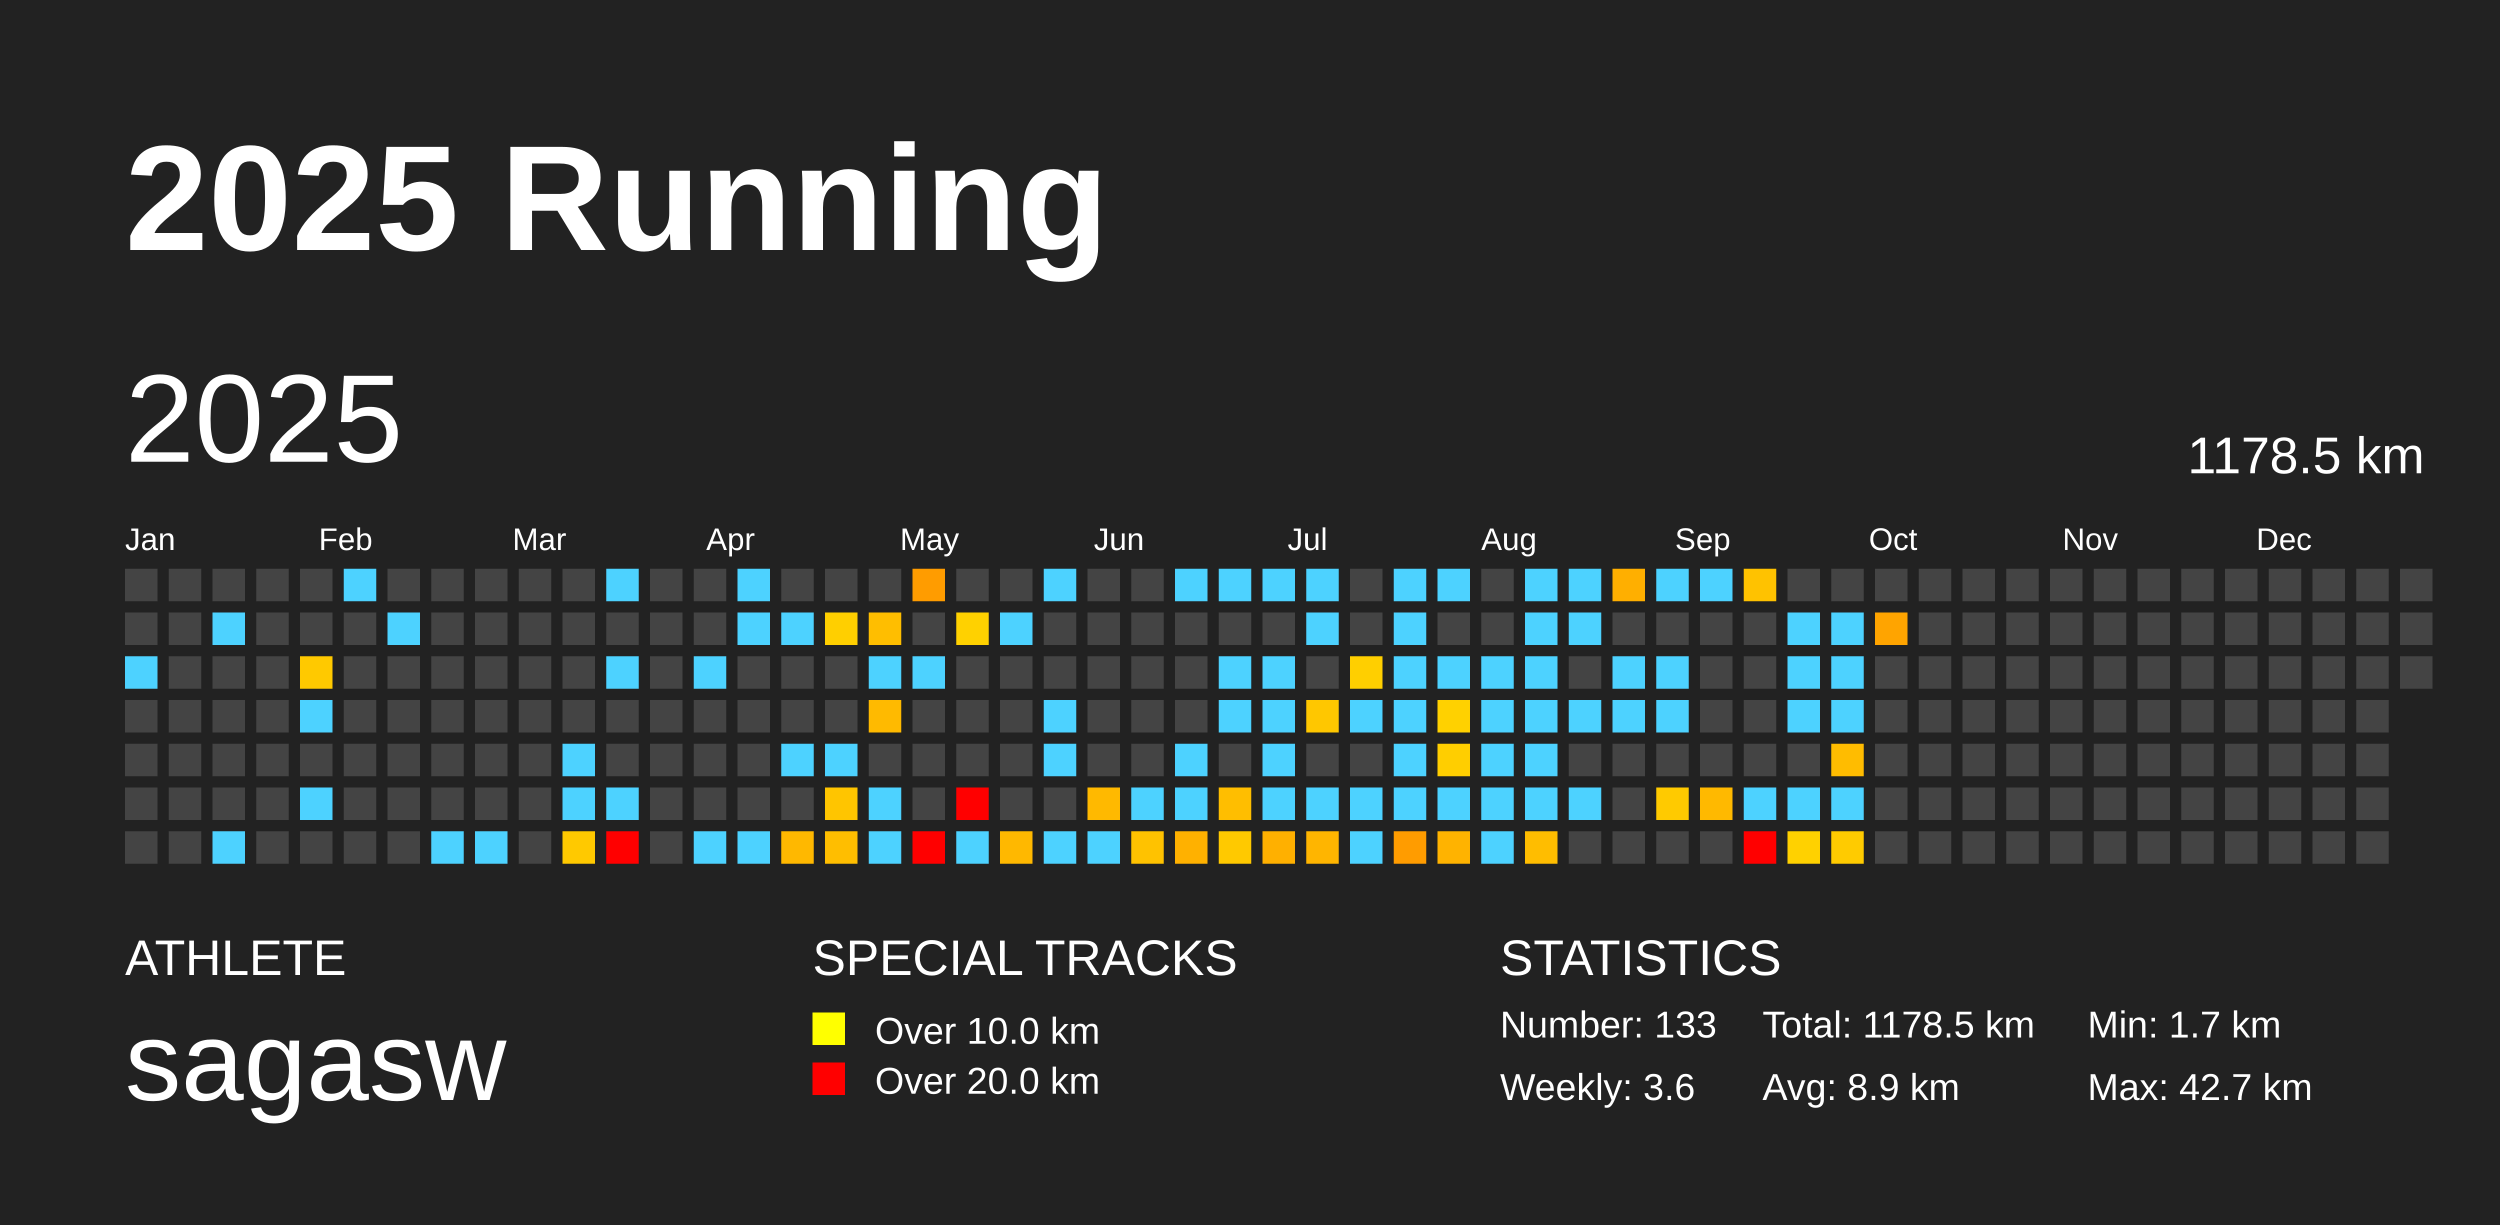
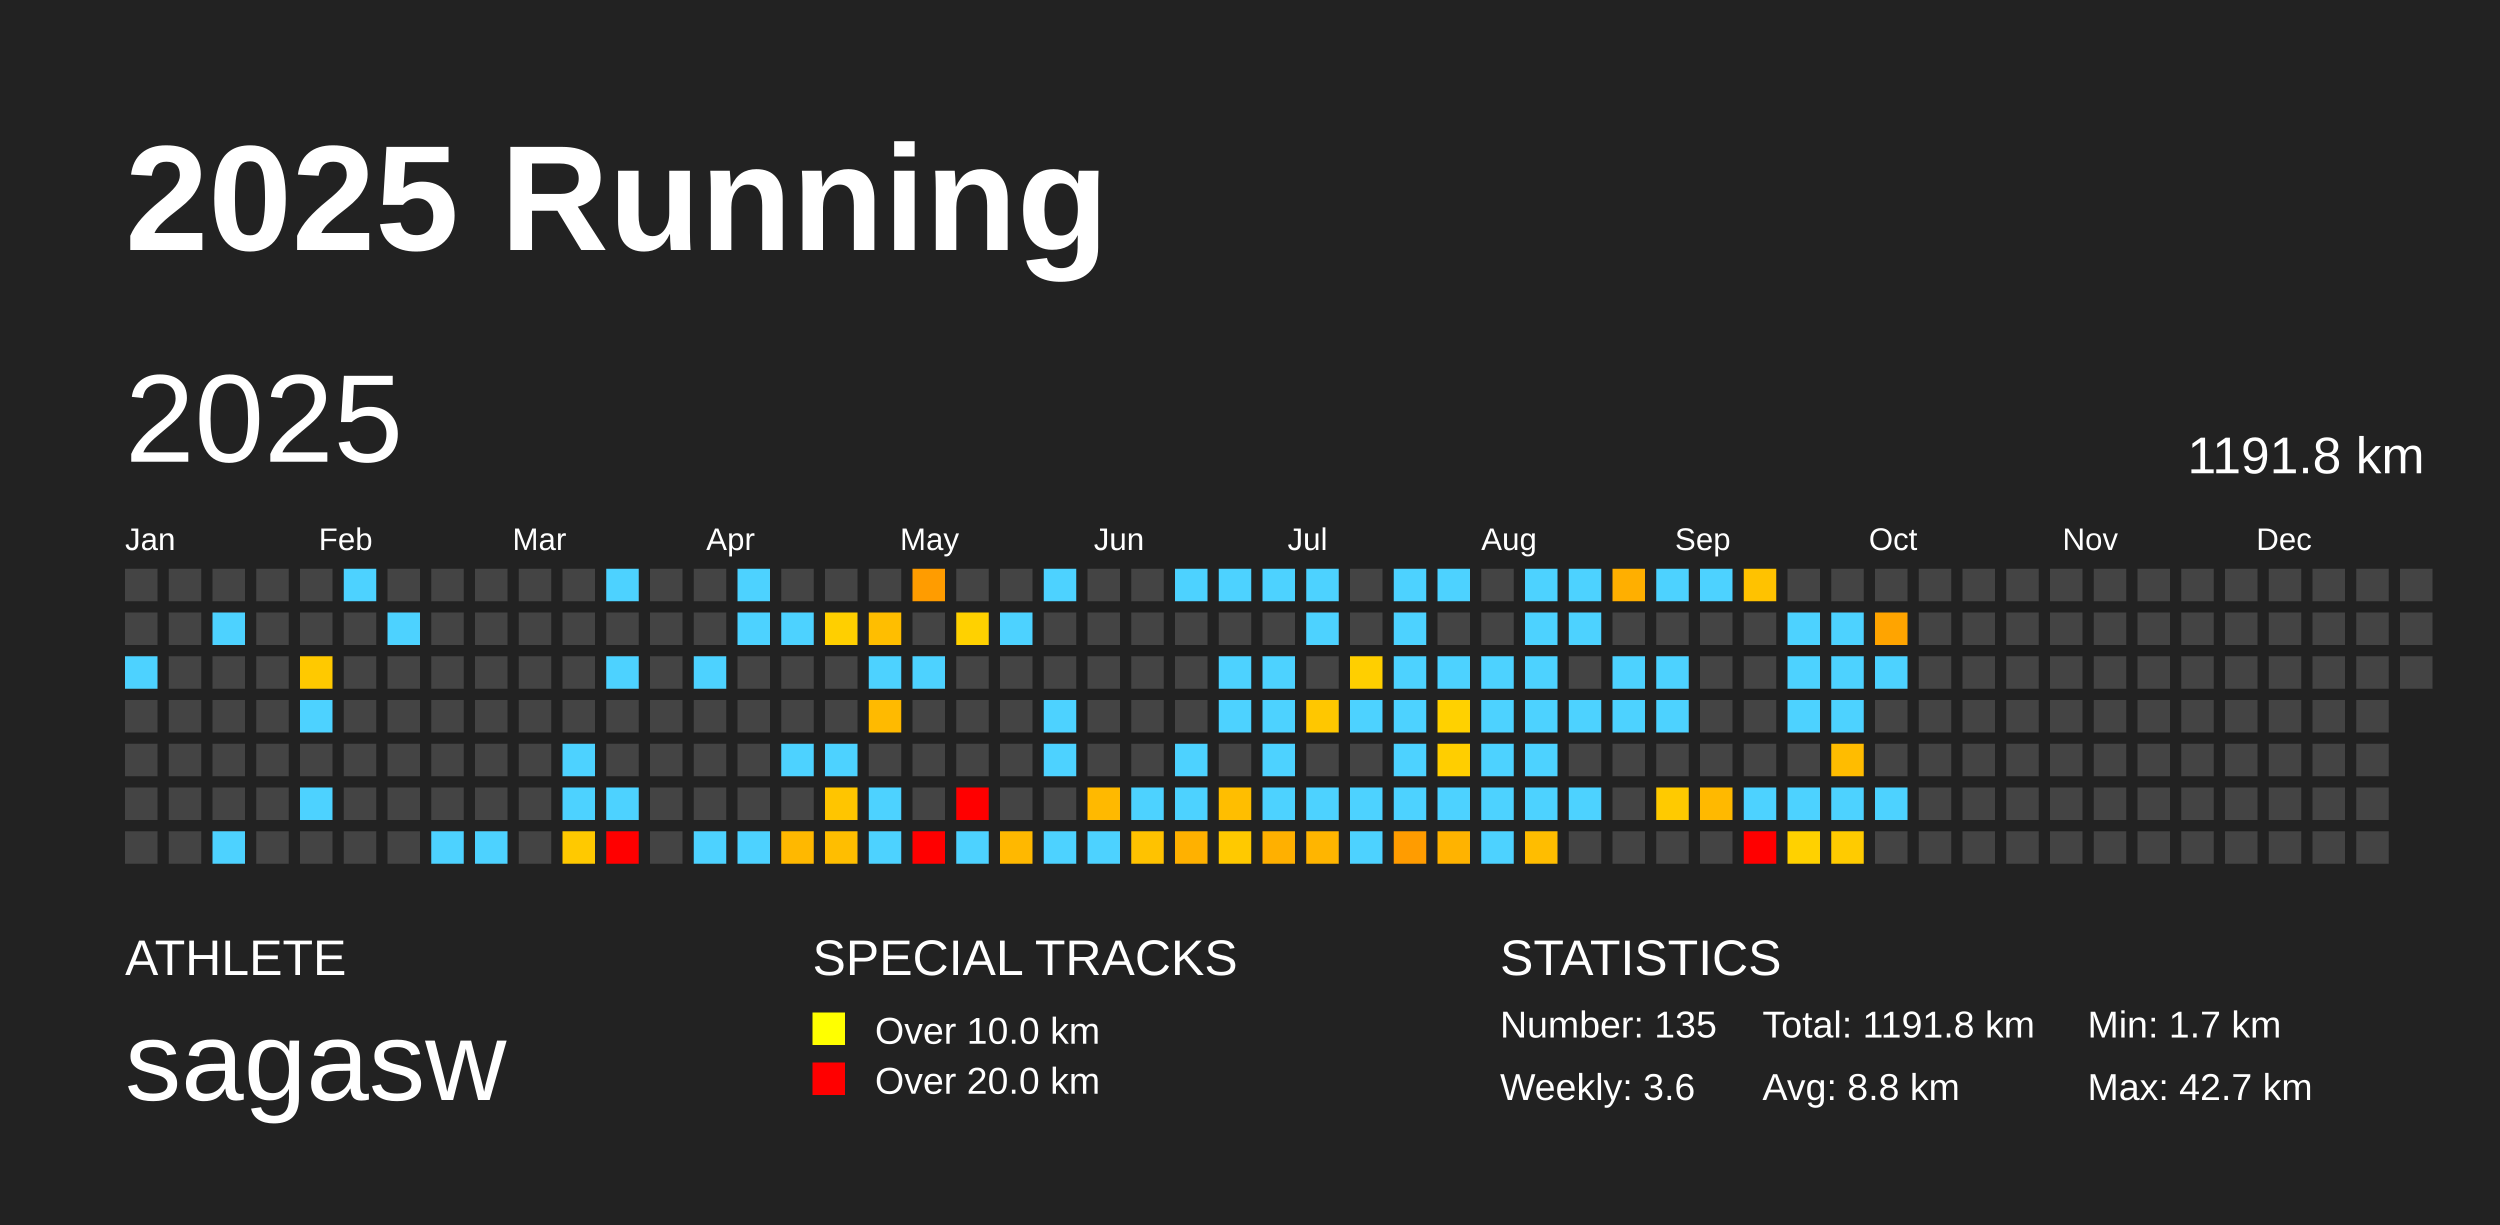
<svg xmlns="http://www.w3.org/2000/svg" baseProfile="full" height="98mm" version="1.1" viewBox="0,0,200,98" width="200mm">
  <defs />
  <rect fill="#222222" height="98" width="200" x="0" y="0" />
  <text fill="#FFFFFF" style="font-size:12px; font-family:Arial; font-weight:bold;" x="10" y="20">2025 Running</text>
  <text fill="#FFFFFF" style="font-size:4px; font-family:Arial" x="10" y="78">ATHLETE</text>
  <text fill="#FFFFFF" style="font-size:9px; font-family:Arial" x="10" y="88">sagasw</text>
  <text fill="#FFFFFF" style="font-size:4px; font-family:Arial" x="65" y="78">SPECIAL TRACKS</text>
  <rect fill="yellow" height="2.6" width="2.6" x="65" y="81" />
  <text fill="#FFFFFF" style="font-size:3px; font-family:Arial" x="70" y="83.5">Over 10.0 km</text>
  <rect fill="red" height="2.6" width="2.6" x="65" y="85" />
  <text fill="#FFFFFF" style="font-size:3px; font-family:Arial" x="70" y="87.5">Over 20.0 km</text>
  <text fill="#FFFFFF" style="font-size:4px; font-family:Arial" x="120" y="78">STATISTICS</text>
-   <text fill="#FFFFFF" style="font-size:3px; font-family:Arial" x="120" y="83">Number: 133</text>
+   <text fill="#FFFFFF" style="font-size:3px; font-family:Arial" x="120" y="83">Number: 135</text>
  <text fill="#FFFFFF" style="font-size:3px; font-family:Arial" x="120" y="88">Weekly: 3.6</text>
-   <text fill="#FFFFFF" style="font-size:3px; font-family:Arial" x="141" y="83">Total: 1178.5 km</text>
-   <text fill="#FFFFFF" style="font-size:3px; font-family:Arial" x="141" y="88">Avg: 8.9 km</text>
+   <text fill="#FFFFFF" style="font-size:3px; font-family:Arial" x="141" y="83">Total: 1191.8 km</text>
+   <text fill="#FFFFFF" style="font-size:3px; font-family:Arial" x="141" y="88">Avg: 8.8 km</text>
  <text fill="#FFFFFF" style="font-size:3px; font-family:Arial" x="167" y="83">Min: 1.7 km</text>
  <text fill="#FFFFFF" style="font-size:3px; font-family:Arial" x="167" y="88">Max: 42.7 km</text>
  <text dominant-baseline="hanging" fill="#FFFFFF" style="font-size:10.0px; font-family:Arial;" x="10" y="30">2025</text>
-   <text dominant-baseline="hanging" fill="#FFFFFF" style="font-size:4.125px; font-family:Arial;" x="175" y="35">1178.5 km</text>
+   <text dominant-baseline="hanging" fill="#FFFFFF" style="font-size:4.125px; font-family:Arial;" x="175" y="35">1191.8 km</text>
  <text fill="#FFFFFF" style="font-size:2.5px; font-family:Arial" x="10.0" y="44">Jan</text>
  <text fill="#FFFFFF" style="font-size:2.5px; font-family:Arial" x="25.5" y="44">Feb</text>
  <text fill="#FFFFFF" style="font-size:2.5px; font-family:Arial" x="41.0" y="44">Mar</text>
  <text fill="#FFFFFF" style="font-size:2.5px; font-family:Arial" x="56.5" y="44">Apr</text>
  <text fill="#FFFFFF" style="font-size:2.5px; font-family:Arial" x="72.0" y="44">May</text>
  <text fill="#FFFFFF" style="font-size:2.5px; font-family:Arial" x="87.5" y="44">Jun</text>
  <text fill="#FFFFFF" style="font-size:2.5px; font-family:Arial" x="103.0" y="44">Jul</text>
  <text fill="#FFFFFF" style="font-size:2.5px; font-family:Arial" x="118.5" y="44">Aug</text>
  <text fill="#FFFFFF" style="font-size:2.5px; font-family:Arial" x="134.0" y="44">Sep</text>
  <text fill="#FFFFFF" style="font-size:2.5px; font-family:Arial" x="149.5" y="44">Oct</text>
  <text fill="#FFFFFF" style="font-size:2.5px; font-family:Arial" x="165.0" y="44">Nov</text>
  <text fill="#FFFFFF" style="font-size:2.5px; font-family:Arial" x="180.5" y="44">Dec</text>
  <rect fill="#444444" height="2.6" width="2.6" x="10.0" y="45.5" />
  <rect fill="#444444" height="2.6" width="2.6" x="10.0" y="49.0" />
  <rect fill="#4dd2ff" height="2.6" width="2.6" x="10.0" y="52.5" />
  <rect fill="#444444" height="2.6" width="2.6" x="10.0" y="56.0" />
  <rect fill="#444444" height="2.6" width="2.6" x="10.0" y="59.5" />
  <rect fill="#444444" height="2.6" width="2.6" x="10.0" y="63.0" />
  <rect fill="#444444" height="2.6" width="2.6" x="10.0" y="66.5" />
  <rect fill="#444444" height="2.6" width="2.6" x="13.5" y="45.5" />
  <rect fill="#444444" height="2.6" width="2.6" x="13.5" y="49.0" />
  <rect fill="#444444" height="2.6" width="2.6" x="13.5" y="52.5" />
  <rect fill="#444444" height="2.6" width="2.6" x="13.5" y="56.0" />
  <rect fill="#444444" height="2.6" width="2.6" x="13.5" y="59.5" />
  <rect fill="#444444" height="2.6" width="2.6" x="13.5" y="63.0" />
  <rect fill="#444444" height="2.6" width="2.6" x="13.5" y="66.5" />
  <rect fill="#444444" height="2.6" width="2.6" x="17.0" y="45.5" />
  <rect fill="#4dd2ff" height="2.6" width="2.6" x="17.0" y="49.0" />
  <rect fill="#444444" height="2.6" width="2.6" x="17.0" y="52.5" />
  <rect fill="#444444" height="2.6" width="2.6" x="17.0" y="56.0" />
  <rect fill="#444444" height="2.6" width="2.6" x="17.0" y="59.5" />
  <rect fill="#444444" height="2.6" width="2.6" x="17.0" y="63.0" />
  <rect fill="#4dd2ff" height="2.6" width="2.6" x="17.0" y="66.5" />
  <rect fill="#444444" height="2.6" width="2.6" x="20.5" y="45.5" />
  <rect fill="#444444" height="2.6" width="2.6" x="20.5" y="49.0" />
  <rect fill="#444444" height="2.6" width="2.6" x="20.5" y="52.5" />
  <rect fill="#444444" height="2.6" width="2.6" x="20.5" y="56.0" />
  <rect fill="#444444" height="2.6" width="2.6" x="20.5" y="59.5" />
  <rect fill="#444444" height="2.6" width="2.6" x="20.5" y="63.0" />
  <rect fill="#444444" height="2.6" width="2.6" x="20.5" y="66.5" />
  <rect fill="#444444" height="2.6" width="2.6" x="24.0" y="45.5" />
  <rect fill="#444444" height="2.6" width="2.6" x="24.0" y="49.0" />
  <rect fill="#ffc900" height="2.6" width="2.6" x="24.0" y="52.5" />
  <rect fill="#4dd2ff" height="2.6" width="2.6" x="24.0" y="56.0" />
  <rect fill="#444444" height="2.6" width="2.6" x="24.0" y="59.5" />
  <rect fill="#4dd2ff" height="2.6" width="2.6" x="24.0" y="63.0" />
  <rect fill="#444444" height="2.6" width="2.6" x="24.0" y="66.5" />
  <rect fill="#4dd2ff" height="2.6" width="2.6" x="27.5" y="45.5" />
  <rect fill="#444444" height="2.6" width="2.6" x="27.5" y="49.0" />
  <rect fill="#444444" height="2.6" width="2.6" x="27.5" y="52.5" />
  <rect fill="#444444" height="2.6" width="2.6" x="27.5" y="56.0" />
  <rect fill="#444444" height="2.6" width="2.6" x="27.5" y="59.5" />
  <rect fill="#444444" height="2.6" width="2.6" x="27.5" y="63.0" />
  <rect fill="#444444" height="2.6" width="2.6" x="27.5" y="66.5" />
  <rect fill="#444444" height="2.6" width="2.6" x="31.0" y="45.5" />
  <rect fill="#4dd2ff" height="2.6" width="2.6" x="31.0" y="49.0" />
  <rect fill="#444444" height="2.6" width="2.6" x="31.0" y="52.5" />
  <rect fill="#444444" height="2.6" width="2.6" x="31.0" y="56.0" />
  <rect fill="#444444" height="2.6" width="2.6" x="31.0" y="59.5" />
  <rect fill="#444444" height="2.6" width="2.6" x="31.0" y="63.0" />
  <rect fill="#444444" height="2.6" width="2.6" x="31.0" y="66.5" />
  <rect fill="#444444" height="2.6" width="2.6" x="34.5" y="45.5" />
  <rect fill="#444444" height="2.6" width="2.6" x="34.5" y="49.0" />
  <rect fill="#444444" height="2.6" width="2.6" x="34.5" y="52.5" />
  <rect fill="#444444" height="2.6" width="2.6" x="34.5" y="56.0" />
  <rect fill="#444444" height="2.6" width="2.6" x="34.5" y="59.5" />
  <rect fill="#444444" height="2.6" width="2.6" x="34.5" y="63.0" />
  <rect fill="#4dd2ff" height="2.6" width="2.6" x="34.5" y="66.5" />
  <rect fill="#444444" height="2.6" width="2.6" x="38.0" y="45.5" />
  <rect fill="#444444" height="2.6" width="2.6" x="38.0" y="49.0" />
  <rect fill="#444444" height="2.6" width="2.6" x="38.0" y="52.5" />
  <rect fill="#444444" height="2.6" width="2.6" x="38.0" y="56.0" />
  <rect fill="#444444" height="2.6" width="2.6" x="38.0" y="59.5" />
  <rect fill="#444444" height="2.6" width="2.6" x="38.0" y="63.0" />
  <rect fill="#4dd2ff" height="2.6" width="2.6" x="38.0" y="66.5" />
  <rect fill="#444444" height="2.6" width="2.6" x="41.5" y="45.5" />
  <rect fill="#444444" height="2.6" width="2.6" x="41.5" y="49.0" />
  <rect fill="#444444" height="2.6" width="2.6" x="41.5" y="52.5" />
  <rect fill="#444444" height="2.6" width="2.6" x="41.5" y="56.0" />
  <rect fill="#444444" height="2.6" width="2.6" x="41.5" y="59.5" />
  <rect fill="#444444" height="2.6" width="2.6" x="41.5" y="63.0" />
  <rect fill="#444444" height="2.6" width="2.6" x="41.5" y="66.5" />
  <rect fill="#444444" height="2.6" width="2.6" x="45.0" y="45.5" />
  <rect fill="#444444" height="2.6" width="2.6" x="45.0" y="49.0" />
  <rect fill="#444444" height="2.6" width="2.6" x="45.0" y="52.5" />
  <rect fill="#444444" height="2.6" width="2.6" x="45.0" y="56.0" />
  <rect fill="#4dd2ff" height="2.6" width="2.6" x="45.0" y="59.5" />
  <rect fill="#4dd2ff" height="2.6" width="2.6" x="45.0" y="63.0" />
  <rect fill="#ffc900" height="2.6" width="2.6" x="45.0" y="66.5" />
  <rect fill="#4dd2ff" height="2.6" width="2.6" x="48.5" y="45.5" />
  <rect fill="#444444" height="2.6" width="2.6" x="48.5" y="49.0" />
  <rect fill="#4dd2ff" height="2.6" width="2.6" x="48.5" y="52.5" />
  <rect fill="#444444" height="2.6" width="2.6" x="48.5" y="56.0" />
  <rect fill="#444444" height="2.6" width="2.6" x="48.5" y="59.5" />
  <rect fill="#4dd2ff" height="2.6" width="2.6" x="48.5" y="63.0" />
  <rect fill="red" height="2.6" width="2.6" x="48.5" y="66.5" />
  <rect fill="#444444" height="2.6" width="2.6" x="52.0" y="45.5" />
  <rect fill="#444444" height="2.6" width="2.6" x="52.0" y="49.0" />
  <rect fill="#444444" height="2.6" width="2.6" x="52.0" y="52.5" />
  <rect fill="#444444" height="2.6" width="2.6" x="52.0" y="56.0" />
  <rect fill="#444444" height="2.6" width="2.6" x="52.0" y="59.5" />
  <rect fill="#444444" height="2.6" width="2.6" x="52.0" y="63.0" />
  <rect fill="#444444" height="2.6" width="2.6" x="52.0" y="66.5" />
  <rect fill="#444444" height="2.6" width="2.6" x="55.5" y="45.5" />
  <rect fill="#444444" height="2.6" width="2.6" x="55.5" y="49.0" />
  <rect fill="#4dd2ff" height="2.6" width="2.6" x="55.5" y="52.5" />
  <rect fill="#444444" height="2.6" width="2.6" x="55.5" y="56.0" />
  <rect fill="#444444" height="2.6" width="2.6" x="55.5" y="59.5" />
  <rect fill="#444444" height="2.6" width="2.6" x="55.5" y="63.0" />
  <rect fill="#4dd2ff" height="2.6" width="2.6" x="55.5" y="66.5" />
  <rect fill="#4dd2ff" height="2.6" width="2.6" x="59.0" y="45.5" />
  <rect fill="#4dd2ff" height="2.6" width="2.6" x="59.0" y="49.0" />
  <rect fill="#444444" height="2.6" width="2.6" x="59.0" y="52.5" />
  <rect fill="#444444" height="2.6" width="2.6" x="59.0" y="56.0" />
  <rect fill="#444444" height="2.6" width="2.6" x="59.0" y="59.5" />
  <rect fill="#444444" height="2.6" width="2.6" x="59.0" y="63.0" />
  <rect fill="#4dd2ff" height="2.6" width="2.6" x="59.0" y="66.5" />
  <rect fill="#444444" height="2.6" width="2.6" x="62.5" y="45.5" />
  <rect fill="#4dd2ff" height="2.6" width="2.6" x="62.5" y="49.0" />
  <rect fill="#444444" height="2.6" width="2.6" x="62.5" y="52.5" />
  <rect fill="#444444" height="2.6" width="2.6" x="62.5" y="56.0" />
  <rect fill="#4dd2ff" height="2.6" width="2.6" x="62.5" y="59.5" />
  <rect fill="#444444" height="2.6" width="2.6" x="62.5" y="63.0" />
  <rect fill="#ffb800" height="2.6" width="2.6" x="62.5" y="66.5" />
  <rect fill="#444444" height="2.6" width="2.6" x="66.0" y="45.5" />
  <rect fill="#ffcf00" height="2.6" width="2.6" x="66.0" y="49.0" />
  <rect fill="#444444" height="2.6" width="2.6" x="66.0" y="52.5" />
  <rect fill="#444444" height="2.6" width="2.6" x="66.0" y="56.0" />
  <rect fill="#4dd2ff" height="2.6" width="2.6" x="66.0" y="59.5" />
  <rect fill="#ffc500" height="2.6" width="2.6" x="66.0" y="63.0" />
  <rect fill="#ffbe00" height="2.6" width="2.6" x="66.0" y="66.5" />
  <rect fill="#444444" height="2.6" width="2.6" x="69.5" y="45.5" />
  <rect fill="#ffbe00" height="2.6" width="2.6" x="69.5" y="49.0" />
  <rect fill="#4dd2ff" height="2.6" width="2.6" x="69.5" y="52.5" />
  <rect fill="#ffba00" height="2.6" width="2.6" x="69.5" y="56.0" />
  <rect fill="#444444" height="2.6" width="2.6" x="69.5" y="59.5" />
  <rect fill="#4dd2ff" height="2.6" width="2.6" x="69.5" y="63.0" />
  <rect fill="#4dd2ff" height="2.6" width="2.6" x="69.5" y="66.5" />
  <rect fill="#ff9c00" height="2.6" width="2.6" x="73.0" y="45.5" />
  <rect fill="#444444" height="2.6" width="2.6" x="73.0" y="49.0" />
  <rect fill="#4dd2ff" height="2.6" width="2.6" x="73.0" y="52.5" />
  <rect fill="#444444" height="2.6" width="2.6" x="73.0" y="56.0" />
  <rect fill="#444444" height="2.6" width="2.6" x="73.0" y="59.5" />
  <rect fill="#444444" height="2.6" width="2.6" x="73.0" y="63.0" />
  <rect fill="red" height="2.6" width="2.6" x="73.0" y="66.5" />
  <rect fill="#444444" height="2.6" width="2.6" x="76.5" y="45.5" />
  <rect fill="#ffd100" height="2.6" width="2.6" x="76.5" y="49.0" />
  <rect fill="#444444" height="2.6" width="2.6" x="76.5" y="52.5" />
  <rect fill="#444444" height="2.6" width="2.6" x="76.5" y="56.0" />
  <rect fill="#444444" height="2.6" width="2.6" x="76.5" y="59.5" />
  <rect fill="red" height="2.6" width="2.6" x="76.5" y="63.0" />
  <rect fill="#4dd2ff" height="2.6" width="2.6" x="76.5" y="66.5" />
  <rect fill="#444444" height="2.6" width="2.6" x="80.0" y="45.5" />
  <rect fill="#4dd2ff" height="2.6" width="2.6" x="80.0" y="49.0" />
  <rect fill="#444444" height="2.6" width="2.6" x="80.0" y="52.5" />
  <rect fill="#444444" height="2.6" width="2.6" x="80.0" y="56.0" />
  <rect fill="#444444" height="2.6" width="2.6" x="80.0" y="59.5" />
  <rect fill="#444444" height="2.6" width="2.6" x="80.0" y="63.0" />
  <rect fill="#ffb800" height="2.6" width="2.6" x="80.0" y="66.5" />
  <rect fill="#4dd2ff" height="2.6" width="2.6" x="83.5" y="45.5" />
  <rect fill="#444444" height="2.6" width="2.6" x="83.5" y="49.0" />
  <rect fill="#444444" height="2.6" width="2.6" x="83.5" y="52.5" />
  <rect fill="#4dd2ff" height="2.6" width="2.6" x="83.5" y="56.0" />
  <rect fill="#4dd2ff" height="2.6" width="2.6" x="83.5" y="59.5" />
  <rect fill="#444444" height="2.6" width="2.6" x="83.5" y="63.0" />
  <rect fill="#4dd2ff" height="2.6" width="2.6" x="83.5" y="66.5" />
  <rect fill="#444444" height="2.6" width="2.6" x="87.0" y="45.5" />
  <rect fill="#444444" height="2.6" width="2.6" x="87.0" y="49.0" />
  <rect fill="#444444" height="2.6" width="2.6" x="87.0" y="52.5" />
  <rect fill="#444444" height="2.6" width="2.6" x="87.0" y="56.0" />
  <rect fill="#444444" height="2.6" width="2.6" x="87.0" y="59.5" />
  <rect fill="#ffb900" height="2.6" width="2.6" x="87.0" y="63.0" />
  <rect fill="#4dd2ff" height="2.6" width="2.6" x="87.0" y="66.5" />
  <rect fill="#444444" height="2.6" width="2.6" x="90.5" y="45.5" />
  <rect fill="#444444" height="2.6" width="2.6" x="90.5" y="49.0" />
  <rect fill="#444444" height="2.6" width="2.6" x="90.5" y="52.5" />
  <rect fill="#444444" height="2.6" width="2.6" x="90.5" y="56.0" />
  <rect fill="#444444" height="2.6" width="2.6" x="90.5" y="59.5" />
  <rect fill="#4dd2ff" height="2.6" width="2.6" x="90.5" y="63.0" />
  <rect fill="#ffc200" height="2.6" width="2.6" x="90.5" y="66.5" />
  <rect fill="#4dd2ff" height="2.6" width="2.6" x="94.0" y="45.5" />
  <rect fill="#444444" height="2.6" width="2.6" x="94.0" y="49.0" />
  <rect fill="#444444" height="2.6" width="2.6" x="94.0" y="52.5" />
  <rect fill="#444444" height="2.6" width="2.6" x="94.0" y="56.0" />
  <rect fill="#4dd2ff" height="2.6" width="2.6" x="94.0" y="59.5" />
  <rect fill="#4dd2ff" height="2.6" width="2.6" x="94.0" y="63.0" />
  <rect fill="#ffb100" height="2.6" width="2.6" x="94.0" y="66.5" />
  <rect fill="#4dd2ff" height="2.6" width="2.6" x="97.5" y="45.5" />
  <rect fill="#444444" height="2.6" width="2.6" x="97.5" y="49.0" />
  <rect fill="#4dd2ff" height="2.6" width="2.6" x="97.5" y="52.5" />
  <rect fill="#4dd2ff" height="2.6" width="2.6" x="97.5" y="56.0" />
  <rect fill="#444444" height="2.6" width="2.6" x="97.5" y="59.5" />
  <rect fill="#ffbe00" height="2.6" width="2.6" x="97.5" y="63.0" />
  <rect fill="#ffc900" height="2.6" width="2.6" x="97.5" y="66.5" />
  <rect fill="#4dd2ff" height="2.6" width="2.6" x="101.0" y="45.5" />
  <rect fill="#444444" height="2.6" width="2.6" x="101.0" y="49.0" />
  <rect fill="#4dd2ff" height="2.6" width="2.6" x="101.0" y="52.5" />
  <rect fill="#4dd2ff" height="2.6" width="2.6" x="101.0" y="56.0" />
  <rect fill="#4dd2ff" height="2.6" width="2.6" x="101.0" y="59.5" />
  <rect fill="#4dd2ff" height="2.6" width="2.6" x="101.0" y="63.0" />
  <rect fill="#ffb000" height="2.6" width="2.6" x="101.0" y="66.5" />
  <rect fill="#4dd2ff" height="2.6" width="2.6" x="104.5" y="45.5" />
  <rect fill="#4dd2ff" height="2.6" width="2.6" x="104.5" y="49.0" />
  <rect fill="#444444" height="2.6" width="2.6" x="104.5" y="52.5" />
  <rect fill="#ffc700" height="2.6" width="2.6" x="104.5" y="56.0" />
  <rect fill="#444444" height="2.6" width="2.6" x="104.5" y="59.5" />
  <rect fill="#4dd2ff" height="2.6" width="2.6" x="104.5" y="63.0" />
  <rect fill="#ffb500" height="2.6" width="2.6" x="104.5" y="66.5" />
  <rect fill="#444444" height="2.6" width="2.6" x="108.0" y="45.5" />
  <rect fill="#444444" height="2.6" width="2.6" x="108.0" y="49.0" />
  <rect fill="#ffcf00" height="2.6" width="2.6" x="108.0" y="52.5" />
  <rect fill="#4dd2ff" height="2.6" width="2.6" x="108.0" y="56.0" />
  <rect fill="#444444" height="2.6" width="2.6" x="108.0" y="59.5" />
  <rect fill="#4dd2ff" height="2.6" width="2.6" x="108.0" y="63.0" />
  <rect fill="#4dd2ff" height="2.6" width="2.6" x="108.0" y="66.5" />
  <rect fill="#4dd2ff" height="2.6" width="2.6" x="111.5" y="45.5" />
  <rect fill="#4dd2ff" height="2.6" width="2.6" x="111.5" y="49.0" />
  <rect fill="#4dd2ff" height="2.6" width="2.6" x="111.5" y="52.5" />
  <rect fill="#4dd2ff" height="2.6" width="2.6" x="111.5" y="56.0" />
  <rect fill="#4dd2ff" height="2.6" width="2.6" x="111.5" y="59.5" />
  <rect fill="#4dd2ff" height="2.6" width="2.6" x="111.5" y="63.0" />
  <rect fill="#ff9c00" height="2.6" width="2.6" x="111.5" y="66.5" />
  <rect fill="#4dd2ff" height="2.6" width="2.6" x="115.0" y="45.5" />
  <rect fill="#444444" height="2.6" width="2.6" x="115.0" y="49.0" />
  <rect fill="#4dd2ff" height="2.6" width="2.6" x="115.0" y="52.5" />
  <rect fill="#ffd100" height="2.6" width="2.6" x="115.0" y="56.0" />
  <rect fill="#ffce00" height="2.6" width="2.6" x="115.0" y="59.5" />
  <rect fill="#4dd2ff" height="2.6" width="2.6" x="115.0" y="63.0" />
  <rect fill="#ffb300" height="2.6" width="2.6" x="115.0" y="66.5" />
  <rect fill="#444444" height="2.6" width="2.6" x="118.5" y="45.5" />
  <rect fill="#444444" height="2.6" width="2.6" x="118.5" y="49.0" />
  <rect fill="#4dd2ff" height="2.6" width="2.6" x="118.5" y="52.5" />
  <rect fill="#4dd2ff" height="2.6" width="2.6" x="118.5" y="56.0" />
  <rect fill="#4dd2ff" height="2.6" width="2.6" x="118.5" y="59.5" />
  <rect fill="#4dd2ff" height="2.6" width="2.6" x="118.5" y="63.0" />
  <rect fill="#4dd2ff" height="2.6" width="2.6" x="118.5" y="66.5" />
  <rect fill="#4dd2ff" height="2.6" width="2.6" x="122.0" y="45.5" />
  <rect fill="#4dd2ff" height="2.6" width="2.6" x="122.0" y="49.0" />
  <rect fill="#4dd2ff" height="2.6" width="2.6" x="122.0" y="52.5" />
  <rect fill="#4dd2ff" height="2.6" width="2.6" x="122.0" y="56.0" />
  <rect fill="#4dd2ff" height="2.6" width="2.6" x="122.0" y="59.5" />
  <rect fill="#4dd2ff" height="2.6" width="2.6" x="122.0" y="63.0" />
  <rect fill="#ffbd00" height="2.6" width="2.6" x="122.0" y="66.5" />
  <rect fill="#4dd2ff" height="2.6" width="2.6" x="125.5" y="45.5" />
  <rect fill="#4dd2ff" height="2.6" width="2.6" x="125.5" y="49.0" />
  <rect fill="#444444" height="2.6" width="2.6" x="125.5" y="52.5" />
  <rect fill="#4dd2ff" height="2.6" width="2.6" x="125.5" y="56.0" />
  <rect fill="#444444" height="2.6" width="2.6" x="125.5" y="59.5" />
  <rect fill="#4dd2ff" height="2.6" width="2.6" x="125.5" y="63.0" />
  <rect fill="#444444" height="2.6" width="2.6" x="125.5" y="66.5" />
  <rect fill="#ffaf00" height="2.6" width="2.6" x="129.0" y="45.5" />
  <rect fill="#444444" height="2.6" width="2.6" x="129.0" y="49.0" />
  <rect fill="#4dd2ff" height="2.6" width="2.6" x="129.0" y="52.5" />
  <rect fill="#4dd2ff" height="2.6" width="2.6" x="129.0" y="56.0" />
  <rect fill="#444444" height="2.6" width="2.6" x="129.0" y="59.5" />
  <rect fill="#444444" height="2.6" width="2.6" x="129.0" y="63.0" />
  <rect fill="#444444" height="2.6" width="2.6" x="129.0" y="66.5" />
  <rect fill="#4dd2ff" height="2.6" width="2.6" x="132.5" y="45.5" />
  <rect fill="#444444" height="2.6" width="2.6" x="132.5" y="49.0" />
  <rect fill="#4dd2ff" height="2.6" width="2.6" x="132.5" y="52.5" />
  <rect fill="#4dd2ff" height="2.6" width="2.6" x="132.5" y="56.0" />
  <rect fill="#444444" height="2.6" width="2.6" x="132.5" y="59.5" />
  <rect fill="#ffca00" height="2.6" width="2.6" x="132.5" y="63.0" />
  <rect fill="#444444" height="2.6" width="2.6" x="132.5" y="66.5" />
  <rect fill="#4dd2ff" height="2.6" width="2.6" x="136.0" y="45.5" />
  <rect fill="#444444" height="2.6" width="2.6" x="136.0" y="49.0" />
  <rect fill="#444444" height="2.6" width="2.6" x="136.0" y="52.5" />
  <rect fill="#444444" height="2.6" width="2.6" x="136.0" y="56.0" />
  <rect fill="#444444" height="2.6" width="2.6" x="136.0" y="59.5" />
  <rect fill="#ffb900" height="2.6" width="2.6" x="136.0" y="63.0" />
  <rect fill="#444444" height="2.6" width="2.6" x="136.0" y="66.5" />
  <rect fill="#ffc200" height="2.6" width="2.6" x="139.5" y="45.5" />
  <rect fill="#444444" height="2.6" width="2.6" x="139.5" y="49.0" />
  <rect fill="#444444" height="2.6" width="2.6" x="139.5" y="52.5" />
  <rect fill="#444444" height="2.6" width="2.6" x="139.5" y="56.0" />
  <rect fill="#444444" height="2.6" width="2.6" x="139.5" y="59.5" />
  <rect fill="#4dd2ff" height="2.6" width="2.6" x="139.5" y="63.0" />
  <rect fill="red" height="2.6" width="2.6" x="139.5" y="66.5" />
  <rect fill="#444444" height="2.6" width="2.6" x="143.0" y="45.5" />
  <rect fill="#4dd2ff" height="2.6" width="2.6" x="143.0" y="49.0" />
  <rect fill="#4dd2ff" height="2.6" width="2.6" x="143.0" y="52.5" />
  <rect fill="#4dd2ff" height="2.6" width="2.6" x="143.0" y="56.0" />
  <rect fill="#444444" height="2.6" width="2.6" x="143.0" y="59.5" />
  <rect fill="#4dd2ff" height="2.6" width="2.6" x="143.0" y="63.0" />
  <rect fill="#ffd100" height="2.6" width="2.6" x="143.0" y="66.5" />
  <rect fill="#444444" height="2.6" width="2.6" x="146.5" y="45.5" />
  <rect fill="#4dd2ff" height="2.6" width="2.6" x="146.5" y="49.0" />
  <rect fill="#4dd2ff" height="2.6" width="2.6" x="146.5" y="52.5" />
  <rect fill="#4dd2ff" height="2.6" width="2.6" x="146.5" y="56.0" />
  <rect fill="#ffbc00" height="2.6" width="2.6" x="146.5" y="59.5" />
  <rect fill="#4dd2ff" height="2.6" width="2.6" x="146.5" y="63.0" />
  <rect fill="#ffcb00" height="2.6" width="2.6" x="146.5" y="66.5" />
  <rect fill="#444444" height="2.6" width="2.6" x="150.0" y="45.5" />
  <rect fill="#ffa400" height="2.6" width="2.6" x="150.0" y="49.0" />
-   <rect fill="#444444" height="2.6" width="2.6" x="150.0" y="52.5" />
+   <rect fill="#4dd2ff" height="2.6" width="2.6" x="150.0" y="52.5" />
  <rect fill="#444444" height="2.6" width="2.6" x="150.0" y="56.0" />
  <rect fill="#444444" height="2.6" width="2.6" x="150.0" y="59.5" />
-   <rect fill="#444444" height="2.6" width="2.6" x="150.0" y="63.0" />
+   <rect fill="#4dd2ff" height="2.6" width="2.6" x="150.0" y="63.0" />
  <rect fill="#444444" height="2.6" width="2.6" x="150.0" y="66.5" />
  <rect fill="#444444" height="2.6" width="2.6" x="153.5" y="45.5" />
  <rect fill="#444444" height="2.6" width="2.6" x="153.5" y="49.0" />
  <rect fill="#444444" height="2.6" width="2.6" x="153.5" y="52.5" />
  <rect fill="#444444" height="2.6" width="2.6" x="153.5" y="56.0" />
  <rect fill="#444444" height="2.6" width="2.6" x="153.5" y="59.5" />
  <rect fill="#444444" height="2.6" width="2.6" x="153.5" y="63.0" />
  <rect fill="#444444" height="2.6" width="2.6" x="153.5" y="66.5" />
  <rect fill="#444444" height="2.6" width="2.6" x="157.0" y="45.5" />
  <rect fill="#444444" height="2.6" width="2.6" x="157.0" y="49.0" />
  <rect fill="#444444" height="2.6" width="2.6" x="157.0" y="52.5" />
  <rect fill="#444444" height="2.6" width="2.6" x="157.0" y="56.0" />
  <rect fill="#444444" height="2.6" width="2.6" x="157.0" y="59.5" />
  <rect fill="#444444" height="2.6" width="2.6" x="157.0" y="63.0" />
  <rect fill="#444444" height="2.6" width="2.6" x="157.0" y="66.5" />
  <rect fill="#444444" height="2.6" width="2.6" x="160.5" y="45.5" />
  <rect fill="#444444" height="2.6" width="2.6" x="160.5" y="49.0" />
  <rect fill="#444444" height="2.6" width="2.6" x="160.5" y="52.5" />
  <rect fill="#444444" height="2.6" width="2.6" x="160.5" y="56.0" />
  <rect fill="#444444" height="2.6" width="2.6" x="160.5" y="59.5" />
  <rect fill="#444444" height="2.6" width="2.6" x="160.5" y="63.0" />
  <rect fill="#444444" height="2.6" width="2.6" x="160.5" y="66.5" />
  <rect fill="#444444" height="2.6" width="2.6" x="164.0" y="45.5" />
  <rect fill="#444444" height="2.6" width="2.6" x="164.0" y="49.0" />
  <rect fill="#444444" height="2.6" width="2.6" x="164.0" y="52.5" />
  <rect fill="#444444" height="2.6" width="2.6" x="164.0" y="56.0" />
  <rect fill="#444444" height="2.6" width="2.6" x="164.0" y="59.5" />
  <rect fill="#444444" height="2.6" width="2.6" x="164.0" y="63.0" />
  <rect fill="#444444" height="2.6" width="2.6" x="164.0" y="66.5" />
  <rect fill="#444444" height="2.6" width="2.6" x="167.5" y="45.5" />
  <rect fill="#444444" height="2.6" width="2.6" x="167.5" y="49.0" />
  <rect fill="#444444" height="2.6" width="2.6" x="167.5" y="52.5" />
  <rect fill="#444444" height="2.6" width="2.6" x="167.5" y="56.0" />
  <rect fill="#444444" height="2.6" width="2.6" x="167.5" y="59.5" />
  <rect fill="#444444" height="2.6" width="2.6" x="167.5" y="63.0" />
  <rect fill="#444444" height="2.6" width="2.6" x="167.5" y="66.5" />
  <rect fill="#444444" height="2.6" width="2.6" x="171.0" y="45.5" />
  <rect fill="#444444" height="2.6" width="2.6" x="171.0" y="49.0" />
  <rect fill="#444444" height="2.6" width="2.6" x="171.0" y="52.5" />
  <rect fill="#444444" height="2.6" width="2.6" x="171.0" y="56.0" />
  <rect fill="#444444" height="2.6" width="2.6" x="171.0" y="59.5" />
  <rect fill="#444444" height="2.6" width="2.6" x="171.0" y="63.0" />
  <rect fill="#444444" height="2.6" width="2.6" x="171.0" y="66.5" />
  <rect fill="#444444" height="2.6" width="2.6" x="174.5" y="45.5" />
  <rect fill="#444444" height="2.6" width="2.6" x="174.5" y="49.0" />
  <rect fill="#444444" height="2.6" width="2.6" x="174.5" y="52.5" />
  <rect fill="#444444" height="2.6" width="2.6" x="174.5" y="56.0" />
  <rect fill="#444444" height="2.6" width="2.6" x="174.5" y="59.5" />
  <rect fill="#444444" height="2.6" width="2.6" x="174.5" y="63.0" />
  <rect fill="#444444" height="2.6" width="2.6" x="174.5" y="66.5" />
  <rect fill="#444444" height="2.6" width="2.6" x="178.0" y="45.5" />
  <rect fill="#444444" height="2.6" width="2.6" x="178.0" y="49.0" />
  <rect fill="#444444" height="2.6" width="2.6" x="178.0" y="52.5" />
  <rect fill="#444444" height="2.6" width="2.6" x="178.0" y="56.0" />
  <rect fill="#444444" height="2.6" width="2.6" x="178.0" y="59.5" />
  <rect fill="#444444" height="2.6" width="2.6" x="178.0" y="63.0" />
  <rect fill="#444444" height="2.6" width="2.6" x="178.0" y="66.5" />
  <rect fill="#444444" height="2.6" width="2.6" x="181.5" y="45.5" />
  <rect fill="#444444" height="2.6" width="2.6" x="181.5" y="49.0" />
  <rect fill="#444444" height="2.6" width="2.6" x="181.5" y="52.5" />
  <rect fill="#444444" height="2.6" width="2.6" x="181.5" y="56.0" />
  <rect fill="#444444" height="2.6" width="2.6" x="181.5" y="59.5" />
  <rect fill="#444444" height="2.6" width="2.6" x="181.5" y="63.0" />
  <rect fill="#444444" height="2.6" width="2.6" x="181.5" y="66.5" />
  <rect fill="#444444" height="2.6" width="2.6" x="185.0" y="45.5" />
  <rect fill="#444444" height="2.6" width="2.6" x="185.0" y="49.0" />
  <rect fill="#444444" height="2.6" width="2.6" x="185.0" y="52.5" />
  <rect fill="#444444" height="2.6" width="2.6" x="185.0" y="56.0" />
  <rect fill="#444444" height="2.6" width="2.6" x="185.0" y="59.5" />
  <rect fill="#444444" height="2.6" width="2.6" x="185.0" y="63.0" />
  <rect fill="#444444" height="2.6" width="2.6" x="185.0" y="66.5" />
  <rect fill="#444444" height="2.6" width="2.6" x="188.5" y="45.5" />
  <rect fill="#444444" height="2.6" width="2.6" x="188.5" y="49.0" />
  <rect fill="#444444" height="2.6" width="2.6" x="188.5" y="52.5" />
  <rect fill="#444444" height="2.6" width="2.6" x="188.5" y="56.0" />
  <rect fill="#444444" height="2.6" width="2.6" x="188.5" y="59.5" />
  <rect fill="#444444" height="2.6" width="2.6" x="188.5" y="63.0" />
  <rect fill="#444444" height="2.6" width="2.6" x="188.5" y="66.5" />
  <rect fill="#444444" height="2.6" width="2.6" x="192.0" y="45.5" />
  <rect fill="#444444" height="2.6" width="2.6" x="192.0" y="49.0" />
  <rect fill="#444444" height="2.6" width="2.6" x="192.0" y="52.5" />
</svg>
